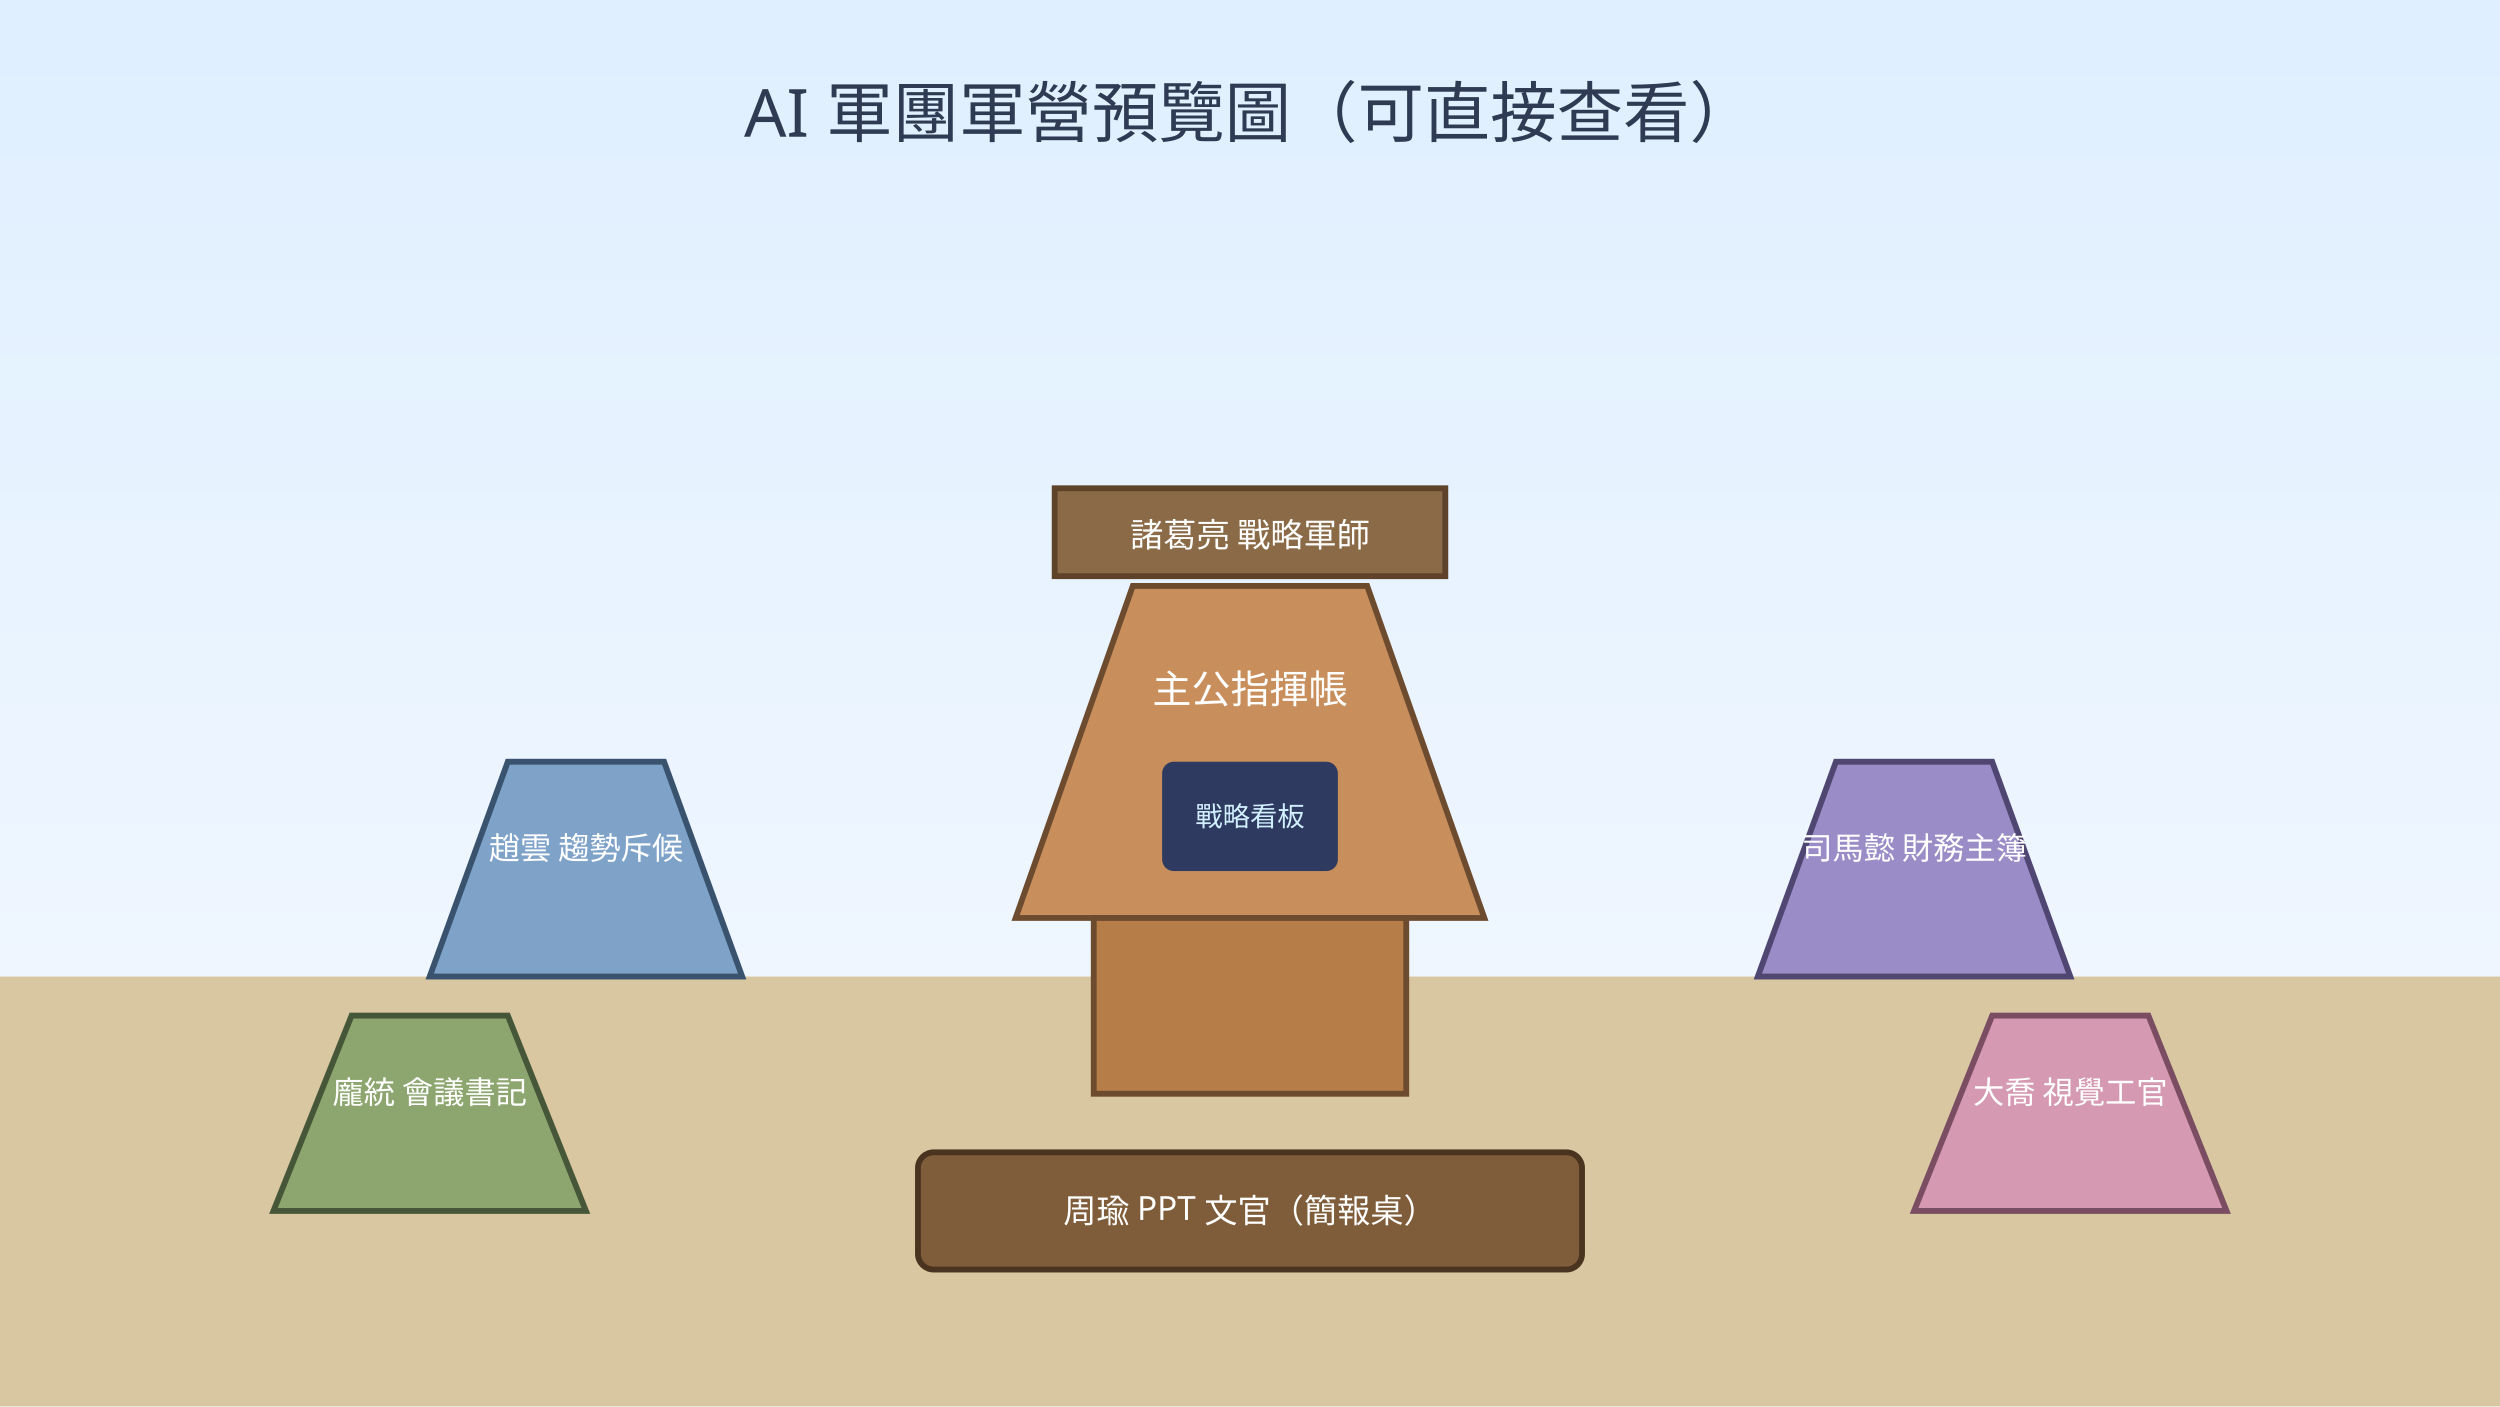
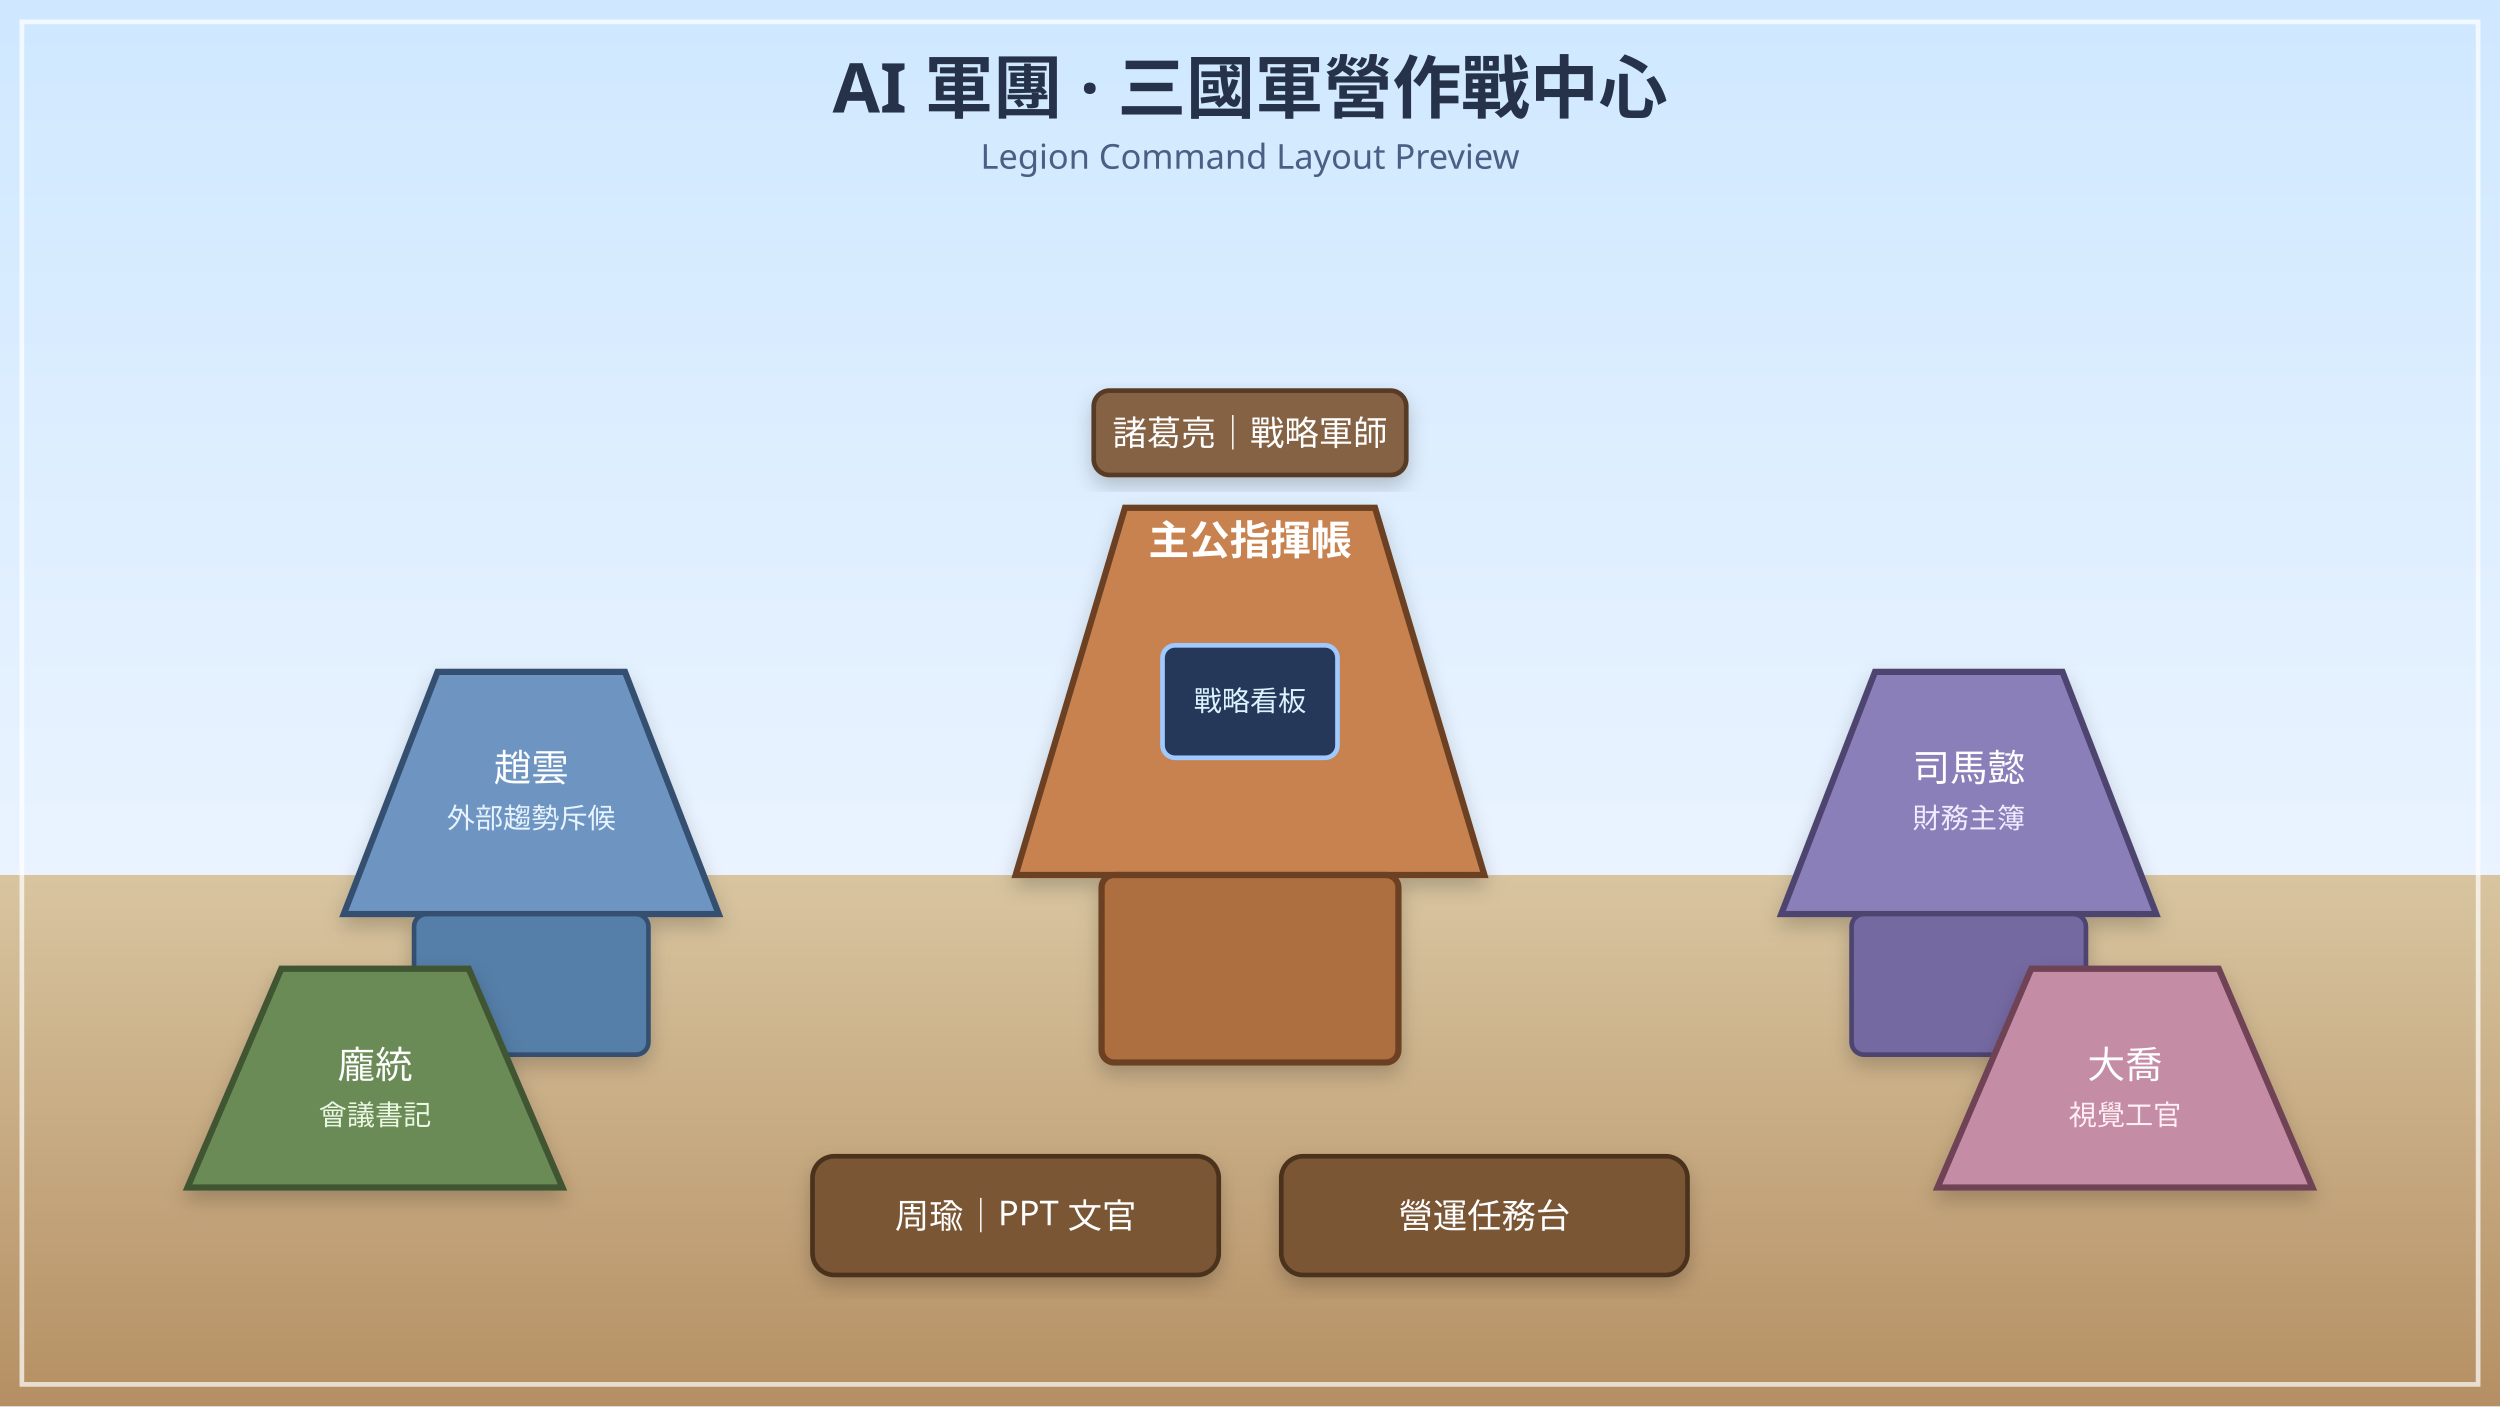
- <svg xmlns="http://www.w3.org/2000/svg" width="1280" height="720" viewBox="0 0 1280 720">
+ <svg xmlns="http://www.w3.org/2000/svg" width="1600" height="900" viewBox="0 0 1600 900">
  <defs>
    <linearGradient id="sky" x1="0" y1="0" x2="0" y2="1">
-       <stop offset="0%" stop-color="#dfefff" />
-       <stop offset="100%" stop-color="#f6f9ff" />
+       <stop offset="0%" stop-color="#cfe8ff" />
+       <stop offset="60%" stop-color="#e9f3ff" />
+       <stop offset="100%" stop-color="#f7fbff" />
    </linearGradient>
+     <linearGradient id="ground" x1="0" y1="0" x2="0" y2="1">
+       <stop offset="0%" stop-color="#d8c5a0" />
+       <stop offset="100%" stop-color="#b58f63" />
+     </linearGradient>
+     <filter id="shadow" x="-20%" y="-20%" width="140%" height="140%">
+       <feDropShadow dx="0" dy="6" stdDeviation="6" flood-color="#000" flood-opacity="0.2" />
+     </filter>
  </defs>
-   <rect width="1280" height="720" fill="url(#sky)" />
-   <rect y="500" width="1280" height="220" fill="#d9c7a1" />
-   <text x="640" y="70" text-anchor="middle" font-size="34" font-family="sans-serif" fill="#2f3b52">AI 軍團軍營預覽圖（可直接查看）</text>
-   <polygon points="520,470 760,470 700,300 580,300" fill="#c88f5d" stroke="#6d4b2f" stroke-width="3" />
-   <rect x="560" y="470" width="160" height="90" fill="#b77d49" stroke="#6d4b2f" stroke-width="3" />
-   <text x="640" y="360" text-anchor="middle" font-size="20" font-family="sans-serif" fill="#fff">主公指揮帳</text>
-   <rect x="595" y="390" width="90" height="56" rx="6" fill="#2e3a5f" />
-   <text x="640" y="423" text-anchor="middle" font-size="14" font-family="sans-serif" fill="#d1f0ff">戰略看板</text>
-   <polygon points="220,500 380,500 340,390 260,390" fill="#7ea2c8" stroke="#39536f" stroke-width="3" />
-   <text x="300" y="440" text-anchor="middle" font-size="16" font-family="sans-serif" fill="#fff">趙雲 趨勢斥候</text>
-   <polygon points="140,620 300,620 260,520 180,520" fill="#8da66f" stroke="#465638" stroke-width="3" />
-   <text x="220" y="565" text-anchor="middle" font-size="16" font-family="sans-serif" fill="#fff">龐統 會議書記</text>
-   <polygon points="900,500 1060,500 1020,390 940,390" fill="#9a8cc6" stroke="#4f4672" stroke-width="3" />
-   <text x="980" y="440" text-anchor="middle" font-size="16" font-family="sans-serif" fill="#fff">司馬懿 財務主簿</text>
-   <polygon points="980,620 1140,620 1100,520 1020,520" fill="#d59ab1" stroke="#7a4d62" stroke-width="3" />
-   <text x="1060" y="565" text-anchor="middle" font-size="16" font-family="sans-serif" fill="#fff">大喬 視覺工官</text>
-   <rect x="540" y="250" width="200" height="45" fill="#8b6a47" stroke="#5e432a" stroke-width="3" />
-   <text x="640" y="280" text-anchor="middle" font-size="17" font-family="sans-serif" fill="#fff">諸葛亮 戰略軍師</text>
-   <rect x="470" y="590" width="340" height="60" rx="8" fill="#7f5d3a" stroke="#4b341f" stroke-width="3" />
-   <text x="640" y="626" text-anchor="middle" font-size="17" font-family="sans-serif" fill="#fff">周瑜 PPT 文官（簡報桌）</text>
+   <rect width="1600" height="900" fill="url(#sky)" />
+   <rect y="560" width="1600" height="340" fill="url(#ground)" />
+   <text x="800" y="72" text-anchor="middle" font-size="44" font-family="PingFang TC, Noto Sans TC, sans-serif" fill="#25324a" font-weight="700">AI 軍團 · 三國軍營作戰中心</text>
+   <text x="800" y="108" text-anchor="middle" font-size="22" font-family="PingFang TC, Noto Sans TC, sans-serif" fill="#4a5f84">Legion Command Layout Preview</text>
+   <g filter="url(#shadow)">
+     <polygon points="650,560 950,560 880,325 720,325" fill="#c8824f" stroke="#6c4123" stroke-width="4" />
+     <rect x="705" y="560" width="190" height="120" rx="8" fill="#ad6e40" stroke="#6c4123" stroke-width="4" />
+     <rect x="744" y="413" width="112" height="72" rx="8" fill="#27385a" stroke="#9fc9ff" stroke-width="3" />
+     <text x="800" y="455" text-anchor="middle" font-size="18" font-family="sans-serif" fill="#dbf3ff">戰略看板</text>
+   </g>
+   <text x="800" y="355" text-anchor="middle" font-size="26" font-family="PingFang TC, Noto Sans TC, sans-serif" fill="#ffffff" font-weight="700">主公指揮帳</text>
+   <g filter="url(#shadow)">
+     <rect x="700" y="250" width="200" height="54" rx="10" fill="#866244" stroke="#563a25" stroke-width="3" />
+     <text x="800" y="285" text-anchor="middle" font-size="22" font-family="PingFang TC, Noto Sans TC, sans-serif" fill="#fff">諸葛亮｜戰略軍師</text>
+   </g>
+   <g filter="url(#shadow)">
+     <polygon points="220,585 460,585 400,430 280,430" fill="#6e95c2" stroke="#35506f" stroke-width="4" />
+     <rect x="265" y="585" width="150" height="90" rx="8" fill="#547ea8" stroke="#35506f" stroke-width="3" />
+   </g>
+   <text x="340" y="500" text-anchor="middle" font-size="24" font-family="PingFang TC, Noto Sans TC, sans-serif" fill="#fff">趙雲</text>
+   <text x="340" y="530" text-anchor="middle" font-size="18" font-family="PingFang TC, Noto Sans TC, sans-serif" fill="#e7f3ff">外部趨勢斥候</text>
+   <g filter="url(#shadow)">
+     <polygon points="120,760 360,760 300,620 180,620" fill="#6a8a57" stroke="#3f5432" stroke-width="4" />
+   </g>
+   <text x="240" y="690" text-anchor="middle" font-size="24" font-family="PingFang TC, Noto Sans TC, sans-serif" fill="#fff">龐統</text>
+   <text x="240" y="720" text-anchor="middle" font-size="18" font-family="PingFang TC, Noto Sans TC, sans-serif" fill="#eaf7e2">會議書記</text>
+   <g filter="url(#shadow)">
+     <polygon points="1140,585 1380,585 1320,430 1200,430" fill="#8b7fb9" stroke="#4d4570" stroke-width="4" />
+     <rect x="1185" y="585" width="150" height="90" rx="8" fill="#7469a2" stroke="#4d4570" stroke-width="3" />
+   </g>
+   <text x="1260" y="500" text-anchor="middle" font-size="24" font-family="PingFang TC, Noto Sans TC, sans-serif" fill="#fff">司馬懿</text>
+   <text x="1260" y="530" text-anchor="middle" font-size="18" font-family="PingFang TC, Noto Sans TC, sans-serif" fill="#f0ecff">財務主簿</text>
+   <g filter="url(#shadow)">
+     <polygon points="1240,760 1480,760 1420,620 1300,620" fill="#c58da5" stroke="#6f4254" stroke-width="4" />
+   </g>
+   <text x="1360" y="690" text-anchor="middle" font-size="24" font-family="PingFang TC, Noto Sans TC, sans-serif" fill="#fff">大喬</text>
+   <text x="1360" y="720" text-anchor="middle" font-size="18" font-family="PingFang TC, Noto Sans TC, sans-serif" fill="#ffeef4">視覺工官</text>
+   <g filter="url(#shadow)">
+     <rect x="520" y="740" width="260" height="76" rx="14" fill="#7a5636" stroke="#4c331e" stroke-width="3" />
+     <rect x="820" y="740" width="260" height="76" rx="14" fill="#7a5636" stroke="#4c331e" stroke-width="3" />
+   </g>
+   <text x="650" y="786" text-anchor="middle" font-size="22" font-family="PingFang TC, Noto Sans TC, sans-serif" fill="#fff">周瑜｜PPT 文官</text>
+   <text x="950" y="786" text-anchor="middle" font-size="22" font-family="PingFang TC, Noto Sans TC, sans-serif" fill="#fff">營運任務台</text>
+   <rect x="14" y="14" width="1572" height="872" fill="none" stroke="#ffffff" stroke-opacity="0.7" stroke-width="3" />
</svg>
